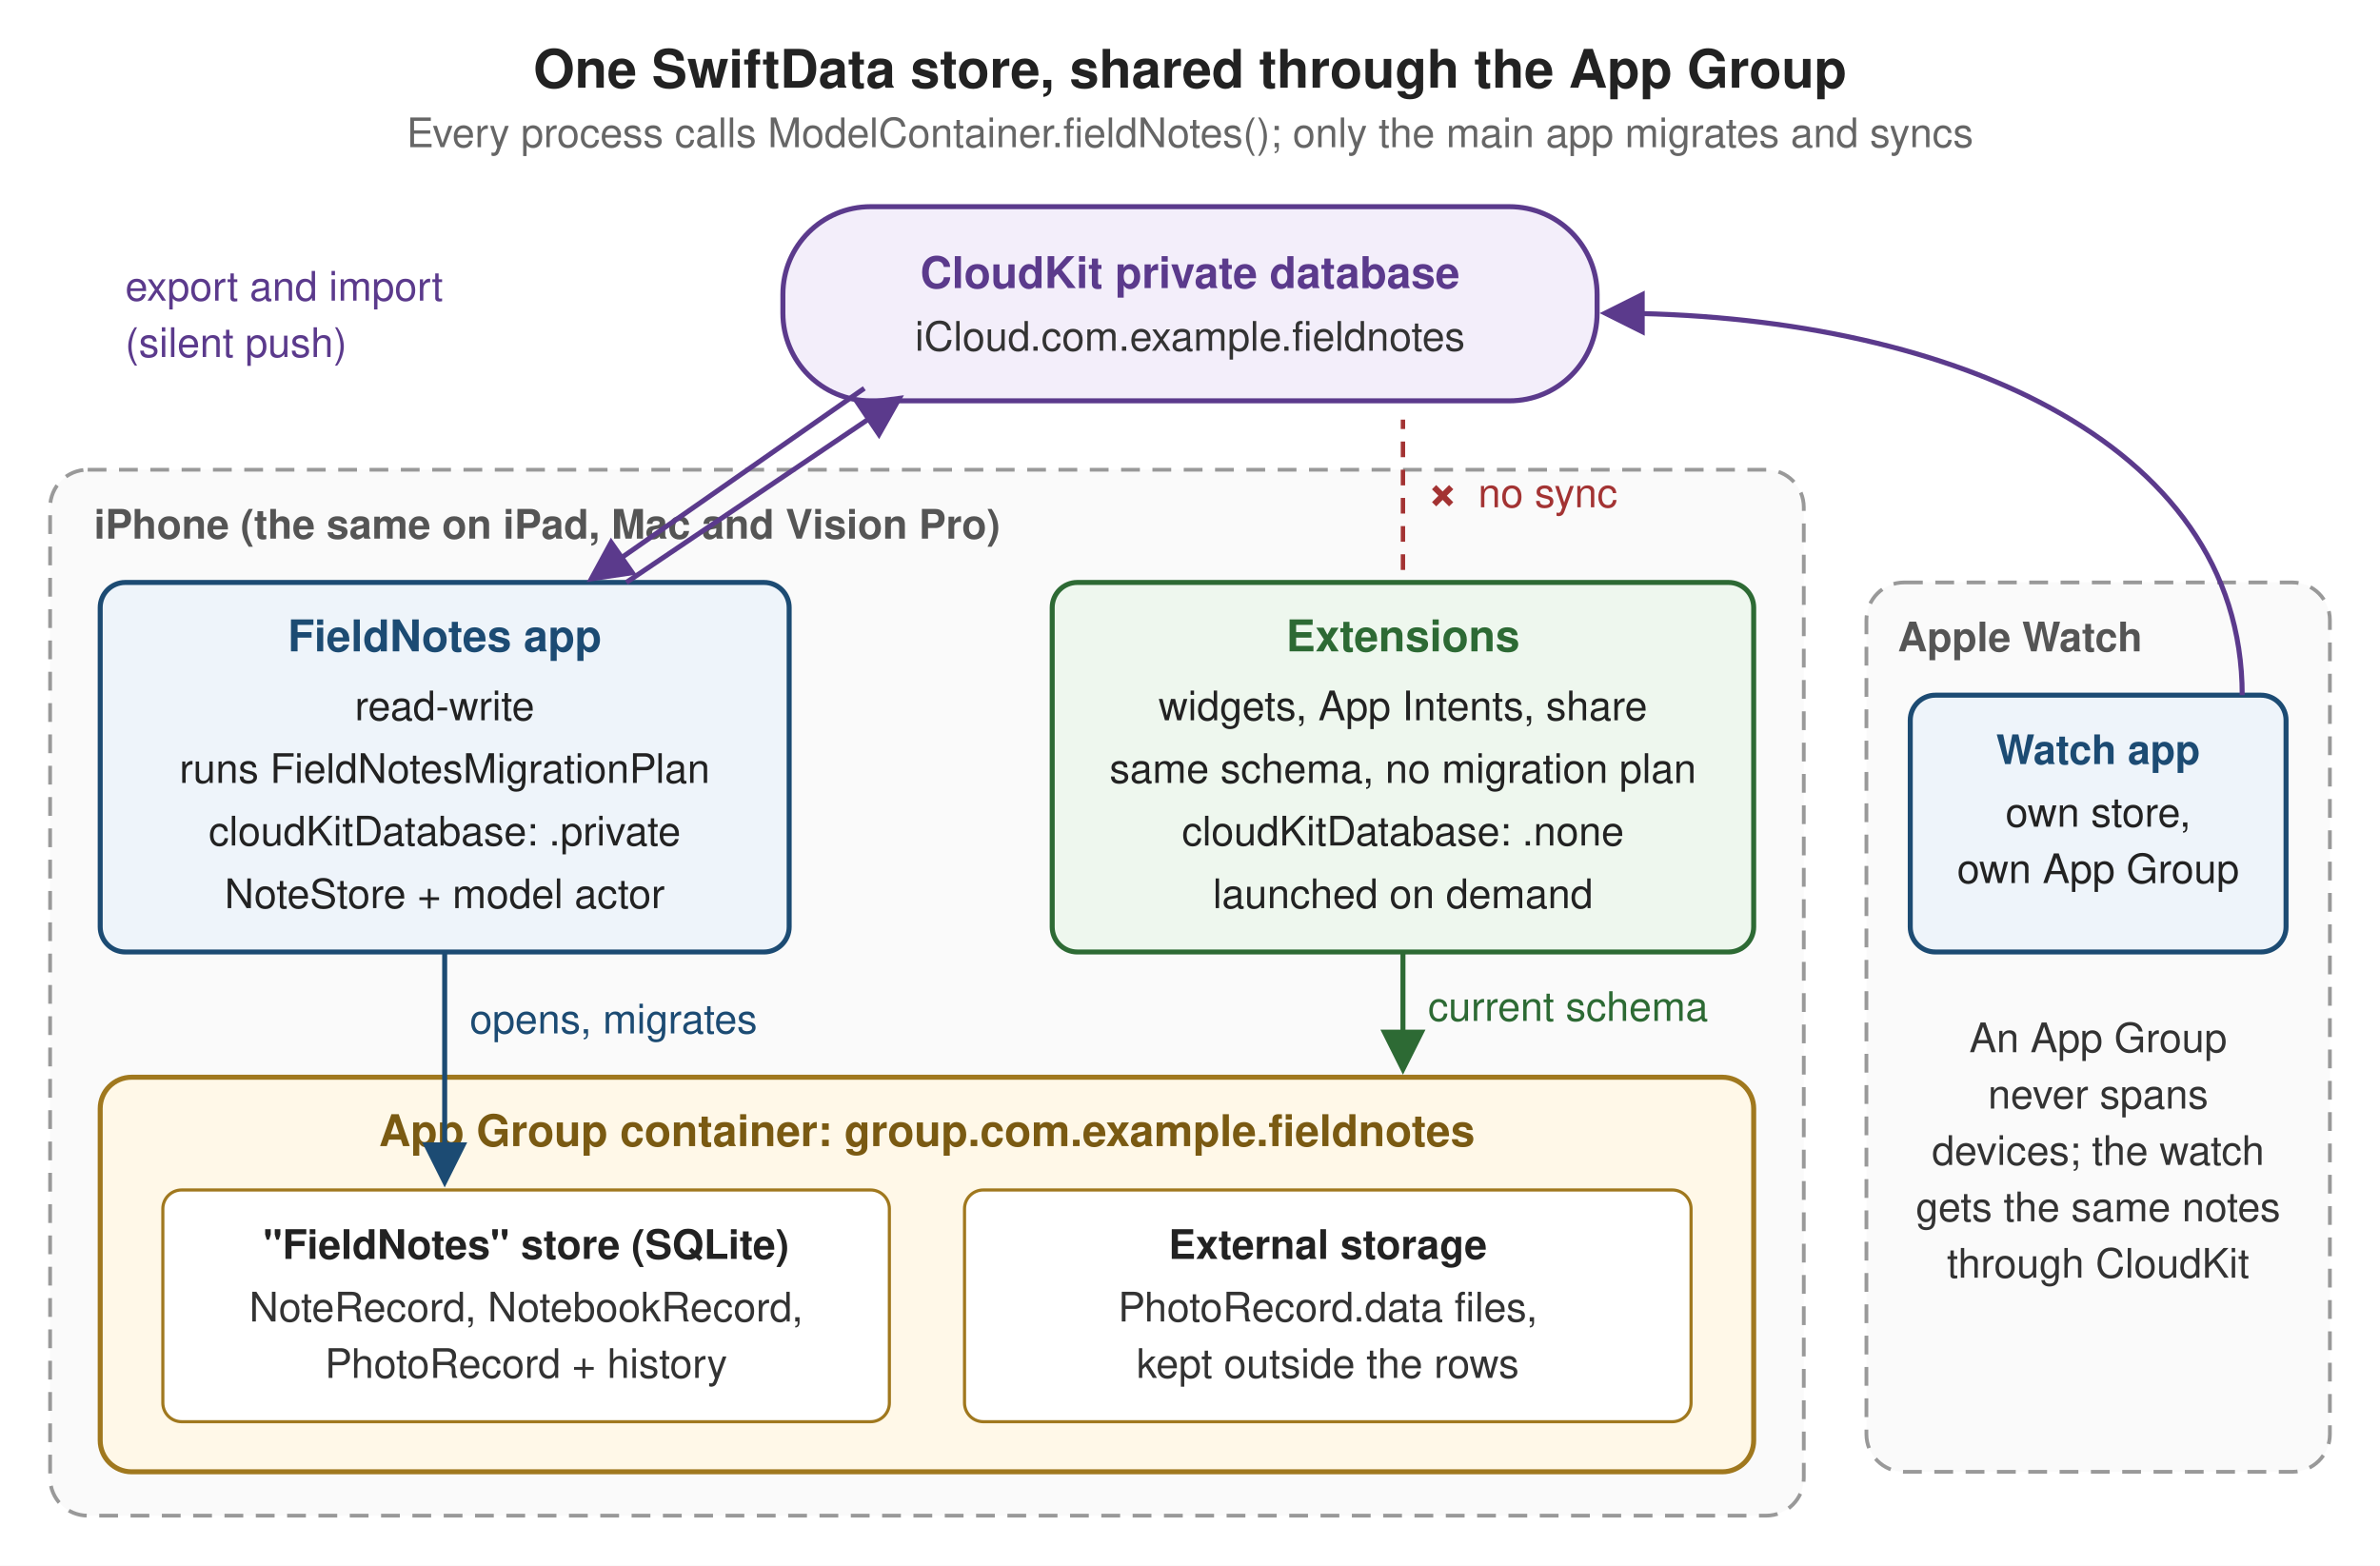
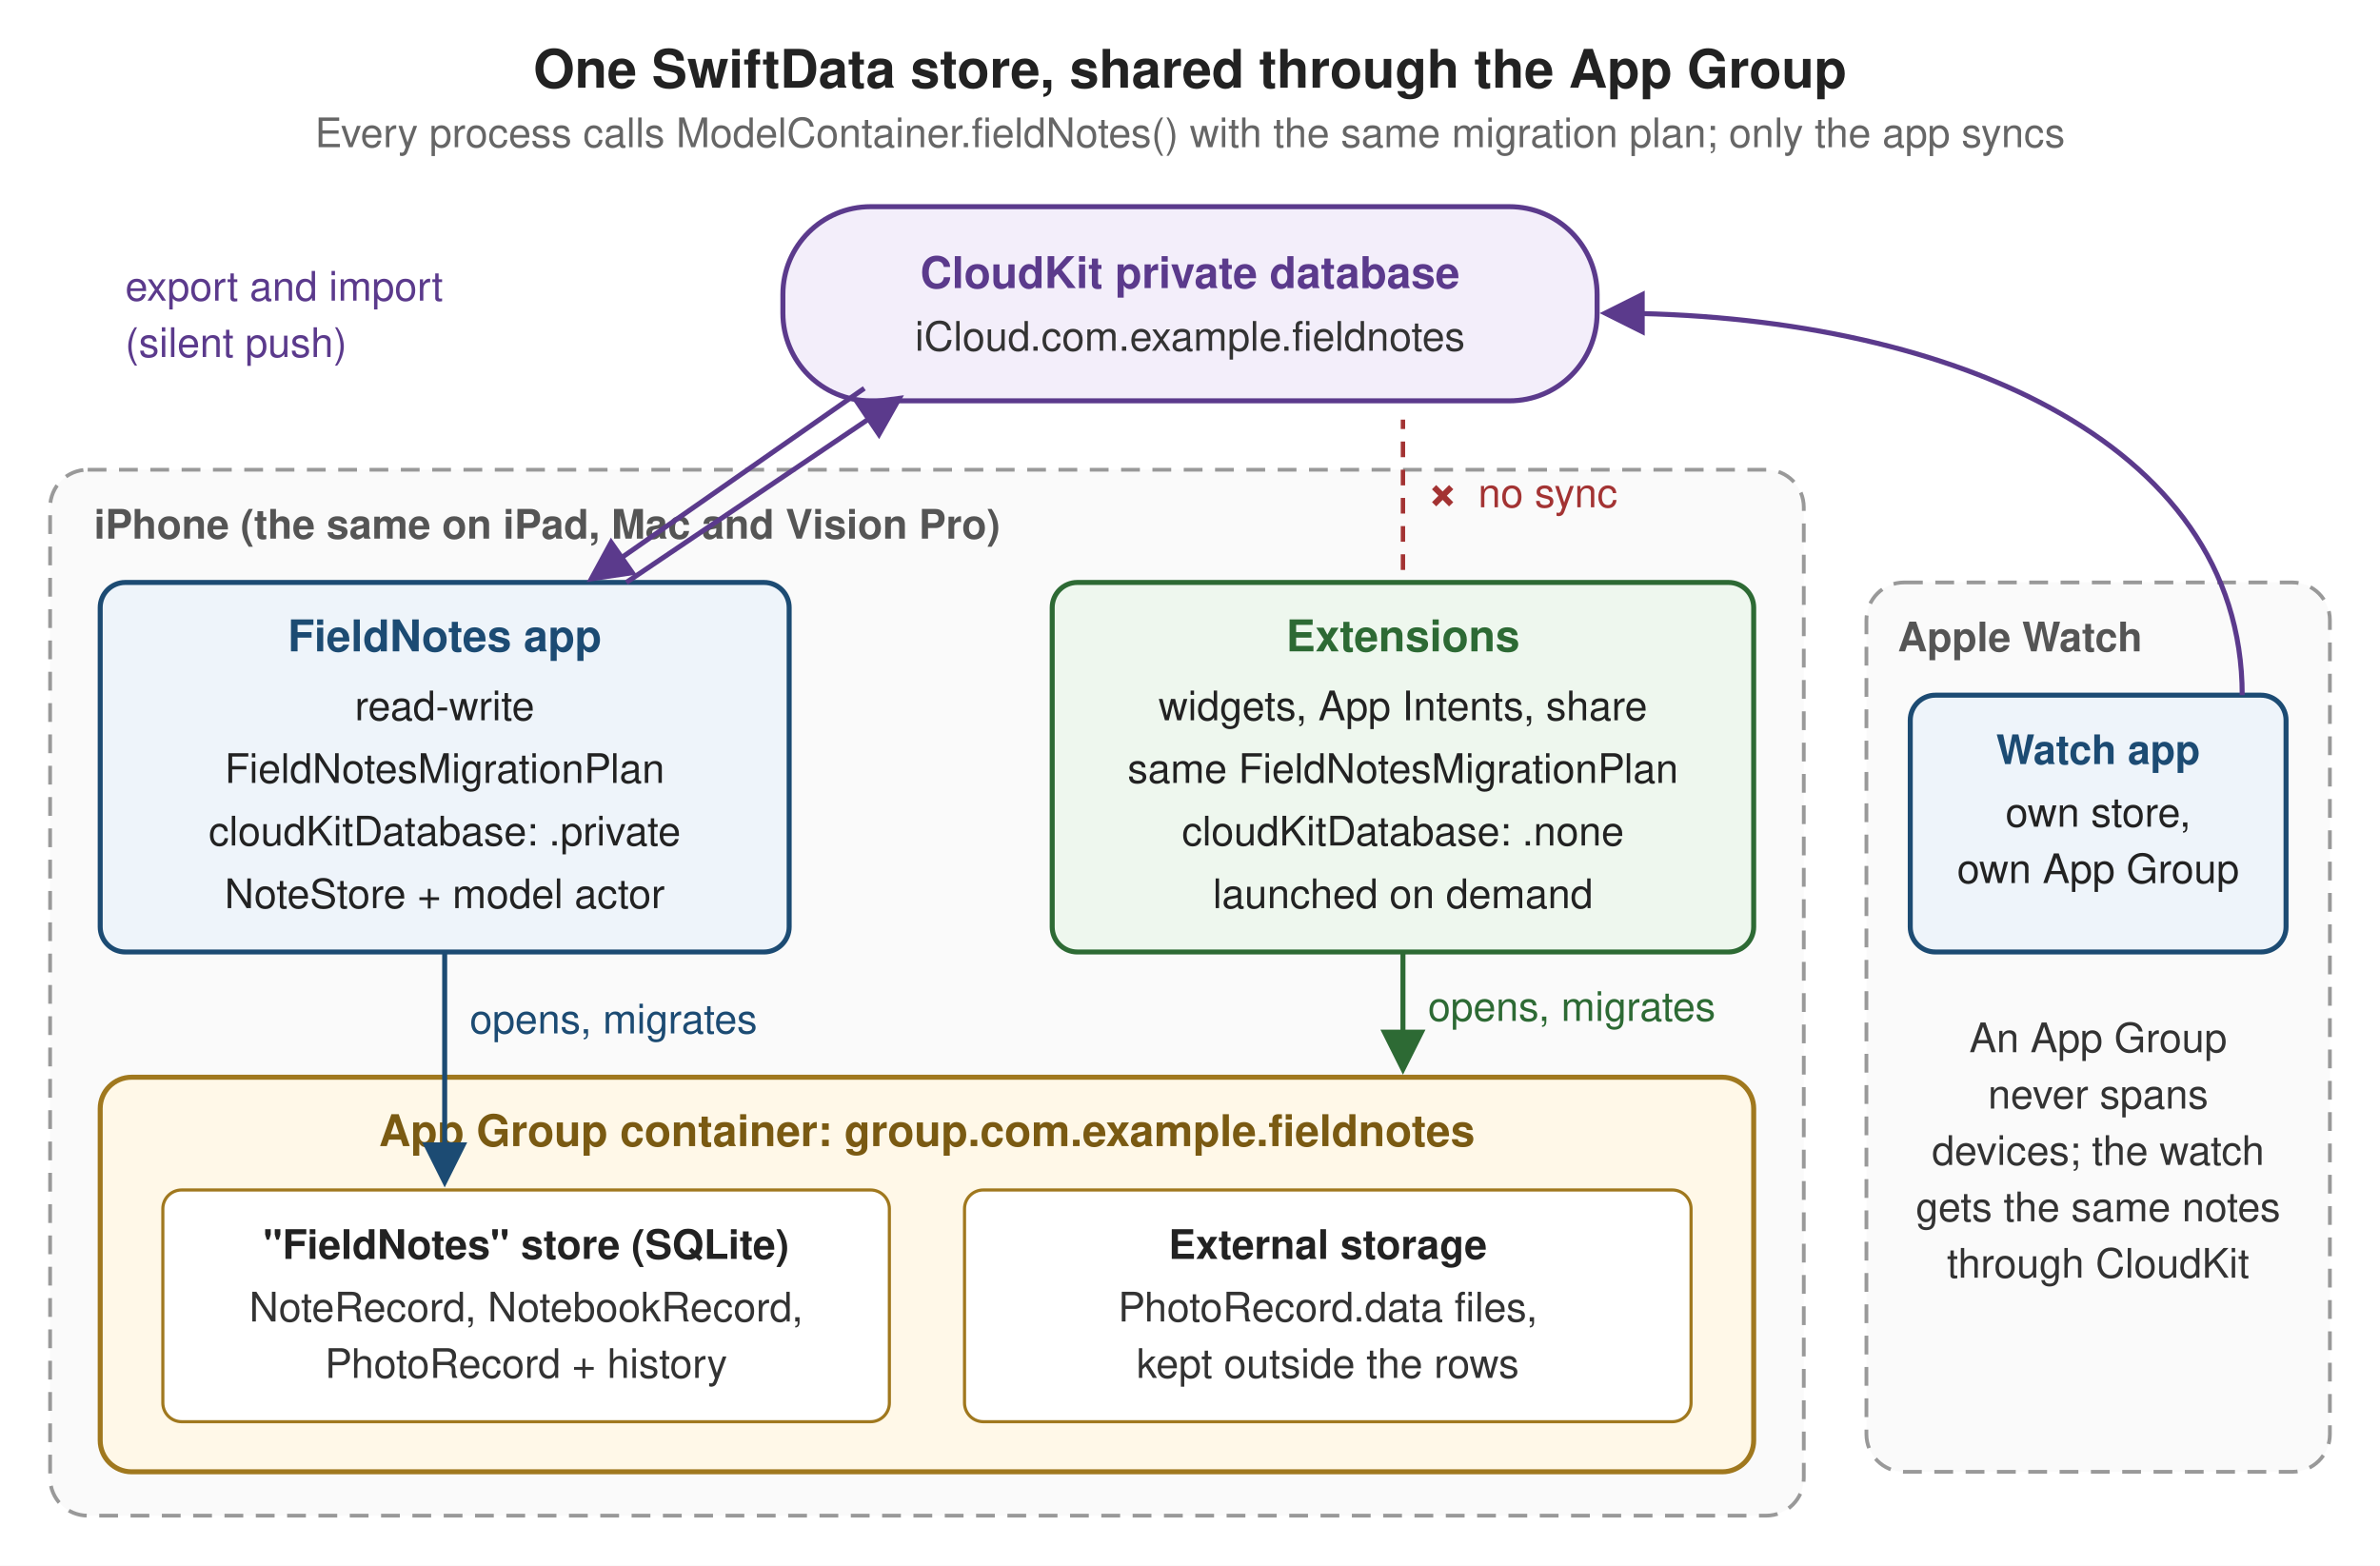
<svg xmlns="http://www.w3.org/2000/svg" viewBox="0 0 760 500" font-family="Helvetica, Arial, sans-serif">
  <rect x="0" y="0" width="760" height="500" fill="#ffffff" />
  <text x="380" y="28" font-size="17" font-weight="bold" fill="#222222" text-anchor="middle">One SwiftData store, shared through the App Group</text>
-   <text x="380" y="47" font-size="13" fill="#666666" text-anchor="middle">Every process calls ModelContainer.fieldNotes(); only the main app migrates and syncs</text>
+   <text x="380" y="47" font-size="13" fill="#666666" text-anchor="middle">Every process calls ModelContainer.fieldNotes() with the same migration plan; only the app syncs</text>
  <defs>
    <marker id="sdag-arrow" markerWidth="9" markerHeight="9" refX="7" refY="4.5" orient="auto">
      <path d="M0,0 L9,4.5 L0,9 Z" fill="#1c4b73" />
    </marker>
    <marker id="sdag-arrow-green" markerWidth="9" markerHeight="9" refX="7" refY="4.5" orient="auto">
      <path d="M0,0 L9,4.5 L0,9 Z" fill="#2d6a34" />
    </marker>
    <marker id="sdag-arrow-purple" markerWidth="9" markerHeight="9" refX="7" refY="4.5" orient="auto">
      <path d="M0,0 L9,4.5 L0,9 Z" fill="#5b3a8c" />
    </marker>
  </defs>
  <rect x="250" y="66" width="260" height="62" rx="28" fill="#f3eefa" stroke="#5b3a8c" stroke-width="1.6" />
  <text x="380" y="92" font-size="14" font-weight="bold" fill="#5b3a8c" text-anchor="middle">CloudKit private database</text>
  <text x="380" y="112" font-size="13" fill="#333333" text-anchor="middle">iCloud.com.example.fieldnotes</text>
  <rect x="16" y="150" width="560" height="334" rx="12" fill="#fafafa" stroke="#999999" stroke-width="1.2" stroke-dasharray="6,4" />
  <text x="30" y="172" font-size="13" font-weight="bold" fill="#555555">iPhone (the same on iPad, Mac and Vision Pro)</text>
  <rect x="32" y="186" width="220" height="118" rx="8" fill="#eef4fa" stroke="#1c4b73" stroke-width="1.6" />
  <text x="142" y="208" font-size="14" font-weight="bold" fill="#1c4b73" text-anchor="middle">FieldNotes app</text>
  <text x="142" y="230" font-size="13" fill="#222222" text-anchor="middle">read-write</text>
-   <text x="142" y="250" font-size="13" fill="#222222" text-anchor="middle">runs FieldNotesMigrationPlan</text>
+   <text x="142" y="250" font-size="13" fill="#222222" text-anchor="middle">FieldNotesMigrationPlan</text>
  <text x="142" y="270" font-size="13" fill="#222222" text-anchor="middle">cloudKitDatabase: .private</text>
  <text x="142" y="290" font-size="13" fill="#222222" text-anchor="middle">NoteStore + model actor</text>
  <rect x="336" y="186" width="224" height="118" rx="8" fill="#eef7ee" stroke="#2d6a34" stroke-width="1.6" />
  <text x="448" y="208" font-size="14" font-weight="bold" fill="#2d6a34" text-anchor="middle">Extensions</text>
  <text x="448" y="230" font-size="13" fill="#222222" text-anchor="middle">widgets, App Intents, share</text>
-   <text x="448" y="250" font-size="13" fill="#222222" text-anchor="middle">same schema, no migration plan</text>
+   <text x="448" y="250" font-size="13" fill="#222222" text-anchor="middle">same FieldNotesMigrationPlan</text>
  <text x="448" y="270" font-size="13" fill="#222222" text-anchor="middle">cloudKitDatabase: .none</text>
  <text x="448" y="290" font-size="13" fill="#222222" text-anchor="middle">launched on demand</text>
  <rect x="32" y="344" width="528" height="126" rx="10" fill="#fff8e8" stroke="#a0781e" stroke-width="1.6" />
  <text x="296" y="366" font-size="14" font-weight="bold" fill="#7a5a12" text-anchor="middle">App Group container: group.com.example.fieldnotes</text>
  <rect x="52" y="380" width="232" height="74" rx="6" fill="#ffffff" stroke="#a0781e" />
  <text x="168" y="402" font-size="13" font-weight="bold" fill="#222222" text-anchor="middle">"FieldNotes" store (SQLite)</text>
  <text x="168" y="422" font-size="13" fill="#333333" text-anchor="middle">NoteRecord, NotebookRecord,</text>
  <text x="168" y="440" font-size="13" fill="#333333" text-anchor="middle">PhotoRecord + history</text>
  <rect x="308" y="380" width="232" height="74" rx="6" fill="#ffffff" stroke="#a0781e" />
  <text x="424" y="402" font-size="13" font-weight="bold" fill="#222222" text-anchor="middle">External storage</text>
  <text x="424" y="422" font-size="13" fill="#333333" text-anchor="middle">PhotoRecord.data files,</text>
  <text x="424" y="440" font-size="13" fill="#333333" text-anchor="middle">kept outside the rows</text>
  <line x1="142" y1="304" x2="142" y2="376" stroke="#1c4b73" stroke-width="1.6" marker-end="url(#sdag-arrow)" />
  <text x="150" y="330" font-size="13" fill="#1c4b73">opens, migrates</text>
  <line x1="448" y1="304" x2="448" y2="340" stroke="#2d6a34" stroke-width="1.6" marker-end="url(#sdag-arrow-green)" />
-   <text x="456" y="326" font-size="13" fill="#2d6a34">current schema</text>
+   <text x="456" y="326" font-size="13" fill="#2d6a34">opens, migrates</text>
  <line x1="200" y1="186" x2="286" y2="128" stroke="#5b3a8c" stroke-width="1.6" marker-end="url(#sdag-arrow-purple)" />
  <line x1="276" y1="124" x2="190" y2="184" stroke="#5b3a8c" stroke-width="1.6" marker-end="url(#sdag-arrow-purple)" />
  <text x="40" y="96" font-size="13" fill="#5b3a8c">export and import</text>
  <text x="40" y="114" font-size="13" fill="#5b3a8c">(silent push)</text>
  <line x1="448" y1="182" x2="448" y2="134" stroke="#a33333" stroke-width="1.4" stroke-dasharray="5,4" />
  <text x="456" y="162" font-size="16" font-weight="bold" fill="#a33333">×</text>
  <text x="472" y="162" font-size="13" fill="#a33333">no sync</text>
  <rect x="596" y="186" width="148" height="284" rx="12" fill="#fafafa" stroke="#999999" stroke-width="1.2" stroke-dasharray="6,4" />
  <text x="606" y="208" font-size="13" font-weight="bold" fill="#555555">Apple Watch</text>
  <rect x="610" y="222" width="120" height="82" rx="8" fill="#eef4fa" stroke="#1c4b73" stroke-width="1.6" />
  <text x="670" y="244" font-size="13" font-weight="bold" fill="#1c4b73" text-anchor="middle">Watch app</text>
  <text x="670" y="264" font-size="13" fill="#222222" text-anchor="middle">own store,</text>
  <text x="670" y="282" font-size="13" fill="#222222" text-anchor="middle">own App Group</text>
  <text x="670" y="336" font-size="13" fill="#333333" text-anchor="middle">An App Group</text>
  <text x="670" y="354" font-size="13" fill="#333333" text-anchor="middle">never spans</text>
  <text x="670" y="372" font-size="13" fill="#333333" text-anchor="middle">devices; the watch</text>
  <text x="670" y="390" font-size="13" fill="#333333" text-anchor="middle">gets the same notes</text>
  <text x="670" y="408" font-size="13" fill="#333333" text-anchor="middle">through CloudKit</text>
  <path d="M716,222 C716,140 620,100 514,100" fill="none" stroke="#5b3a8c" stroke-width="1.6" marker-end="url(#sdag-arrow-purple)" />
</svg>
